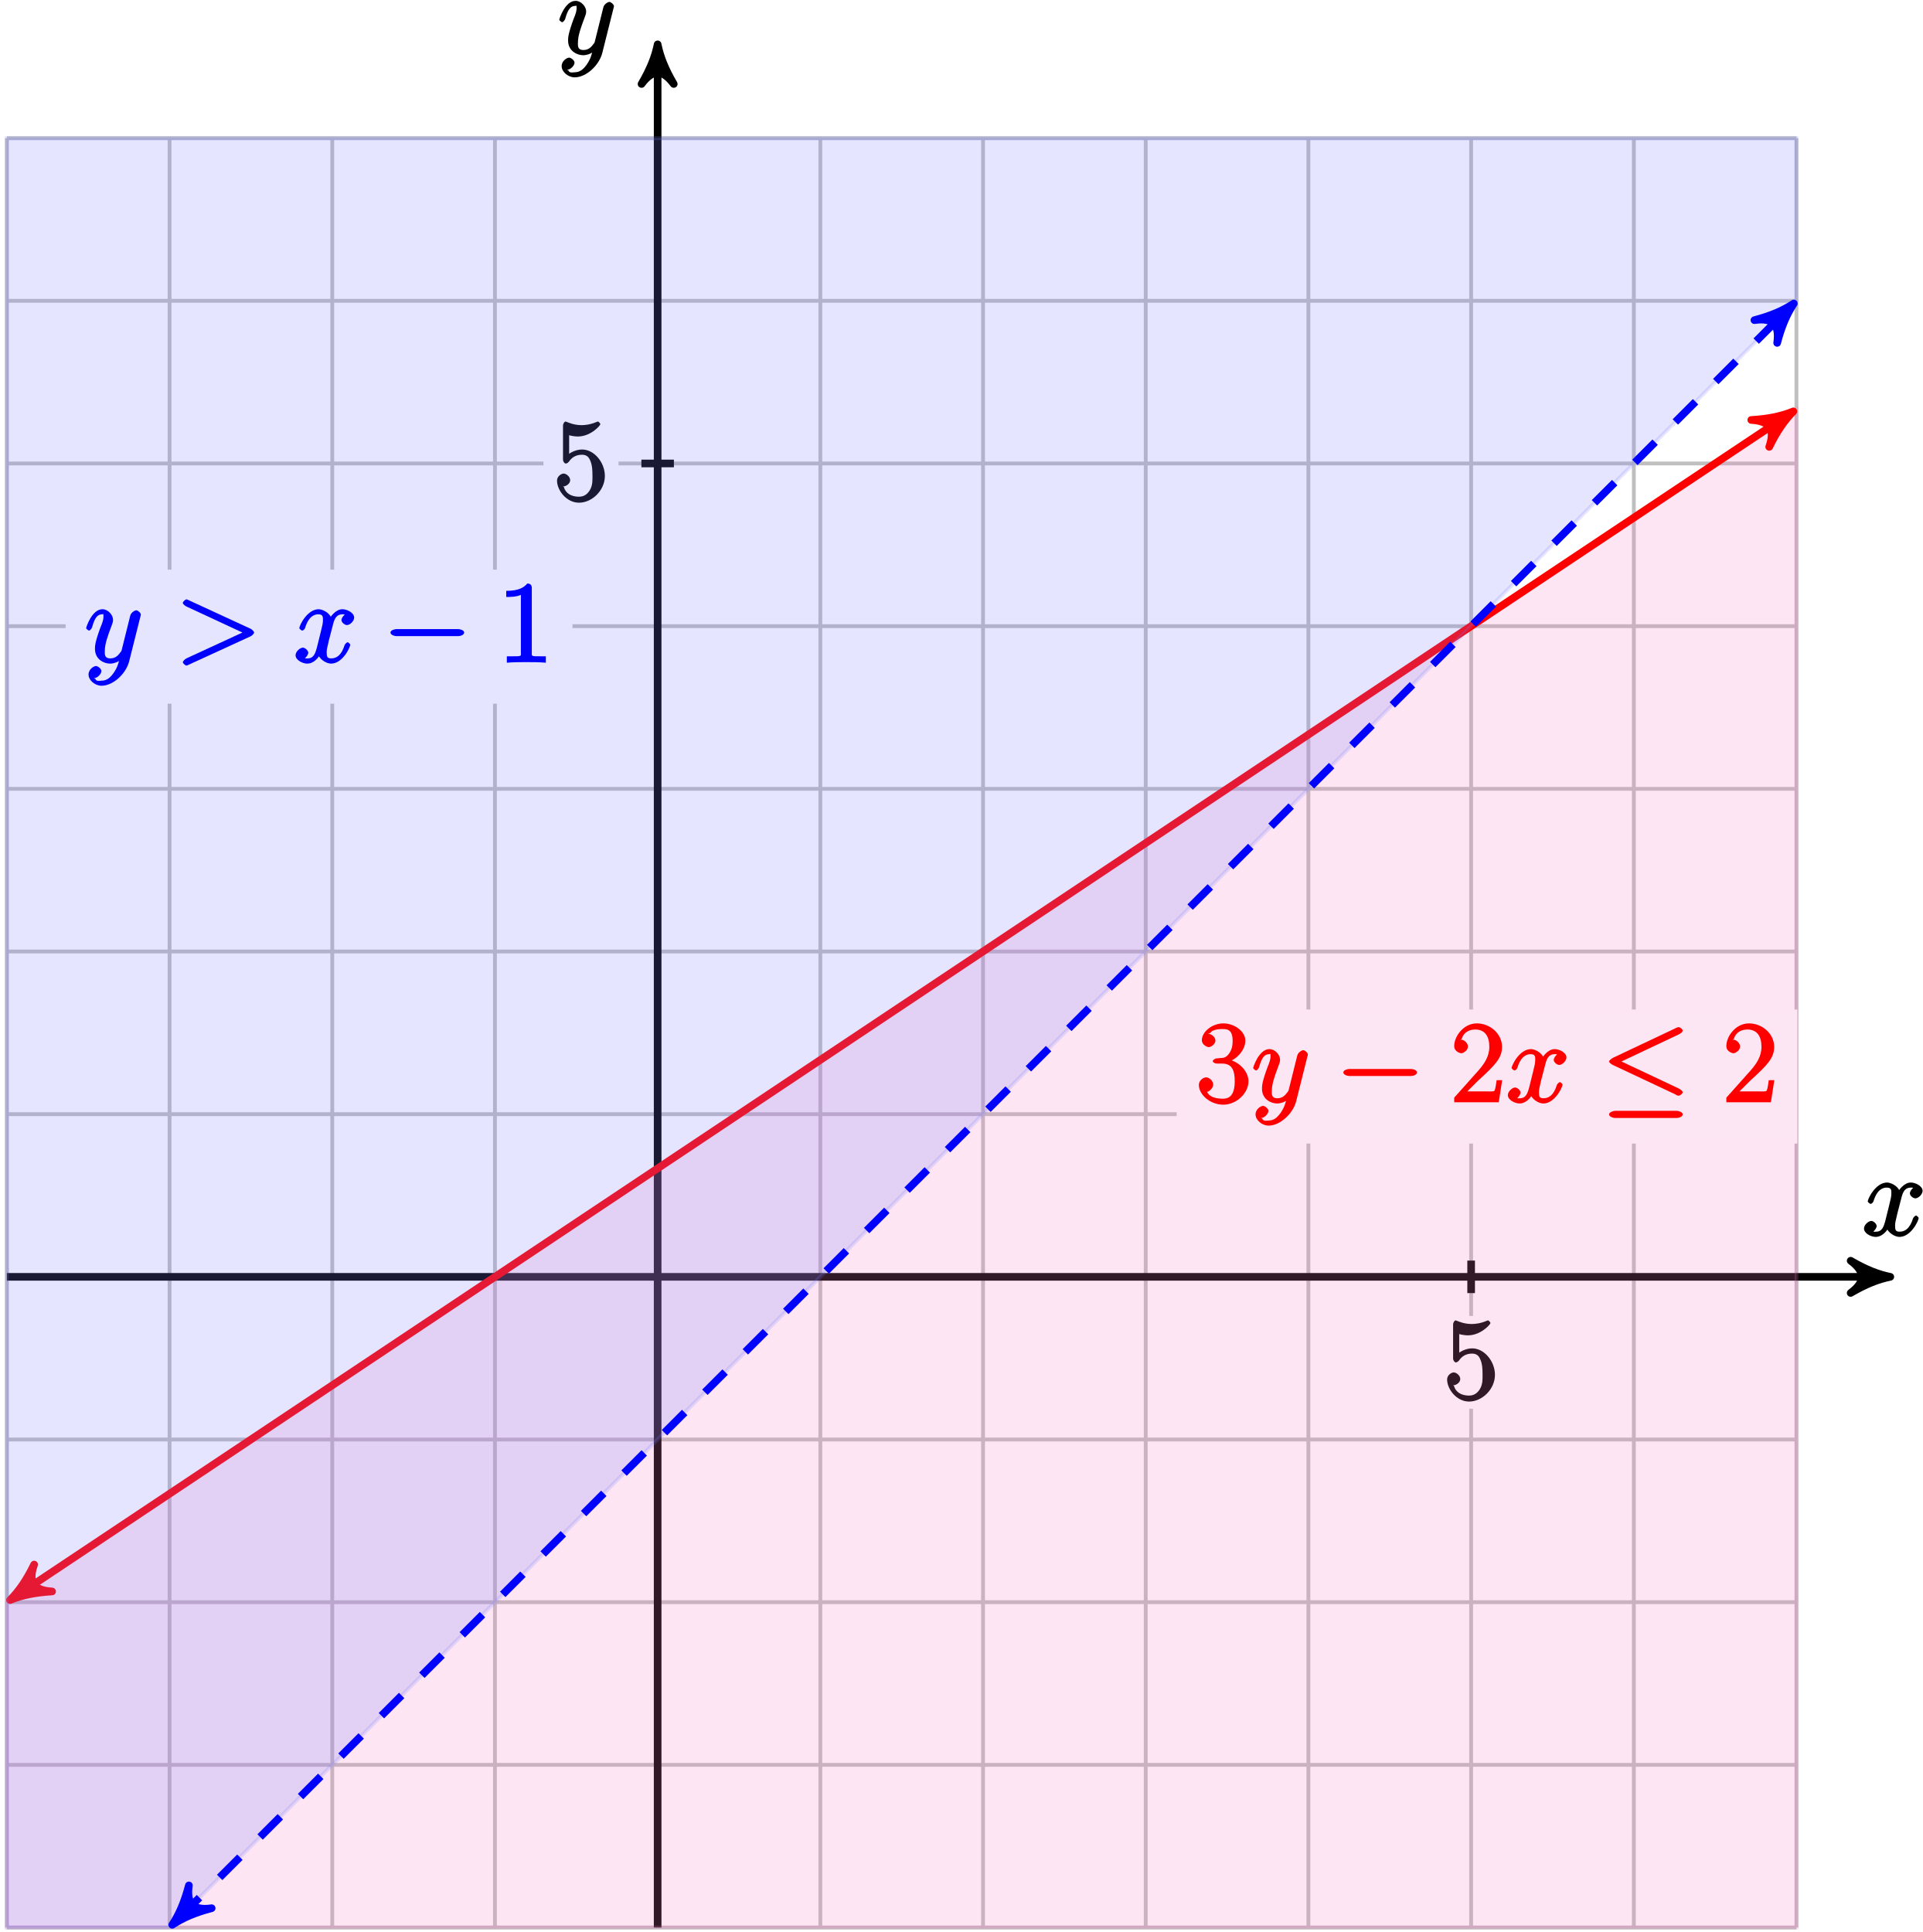
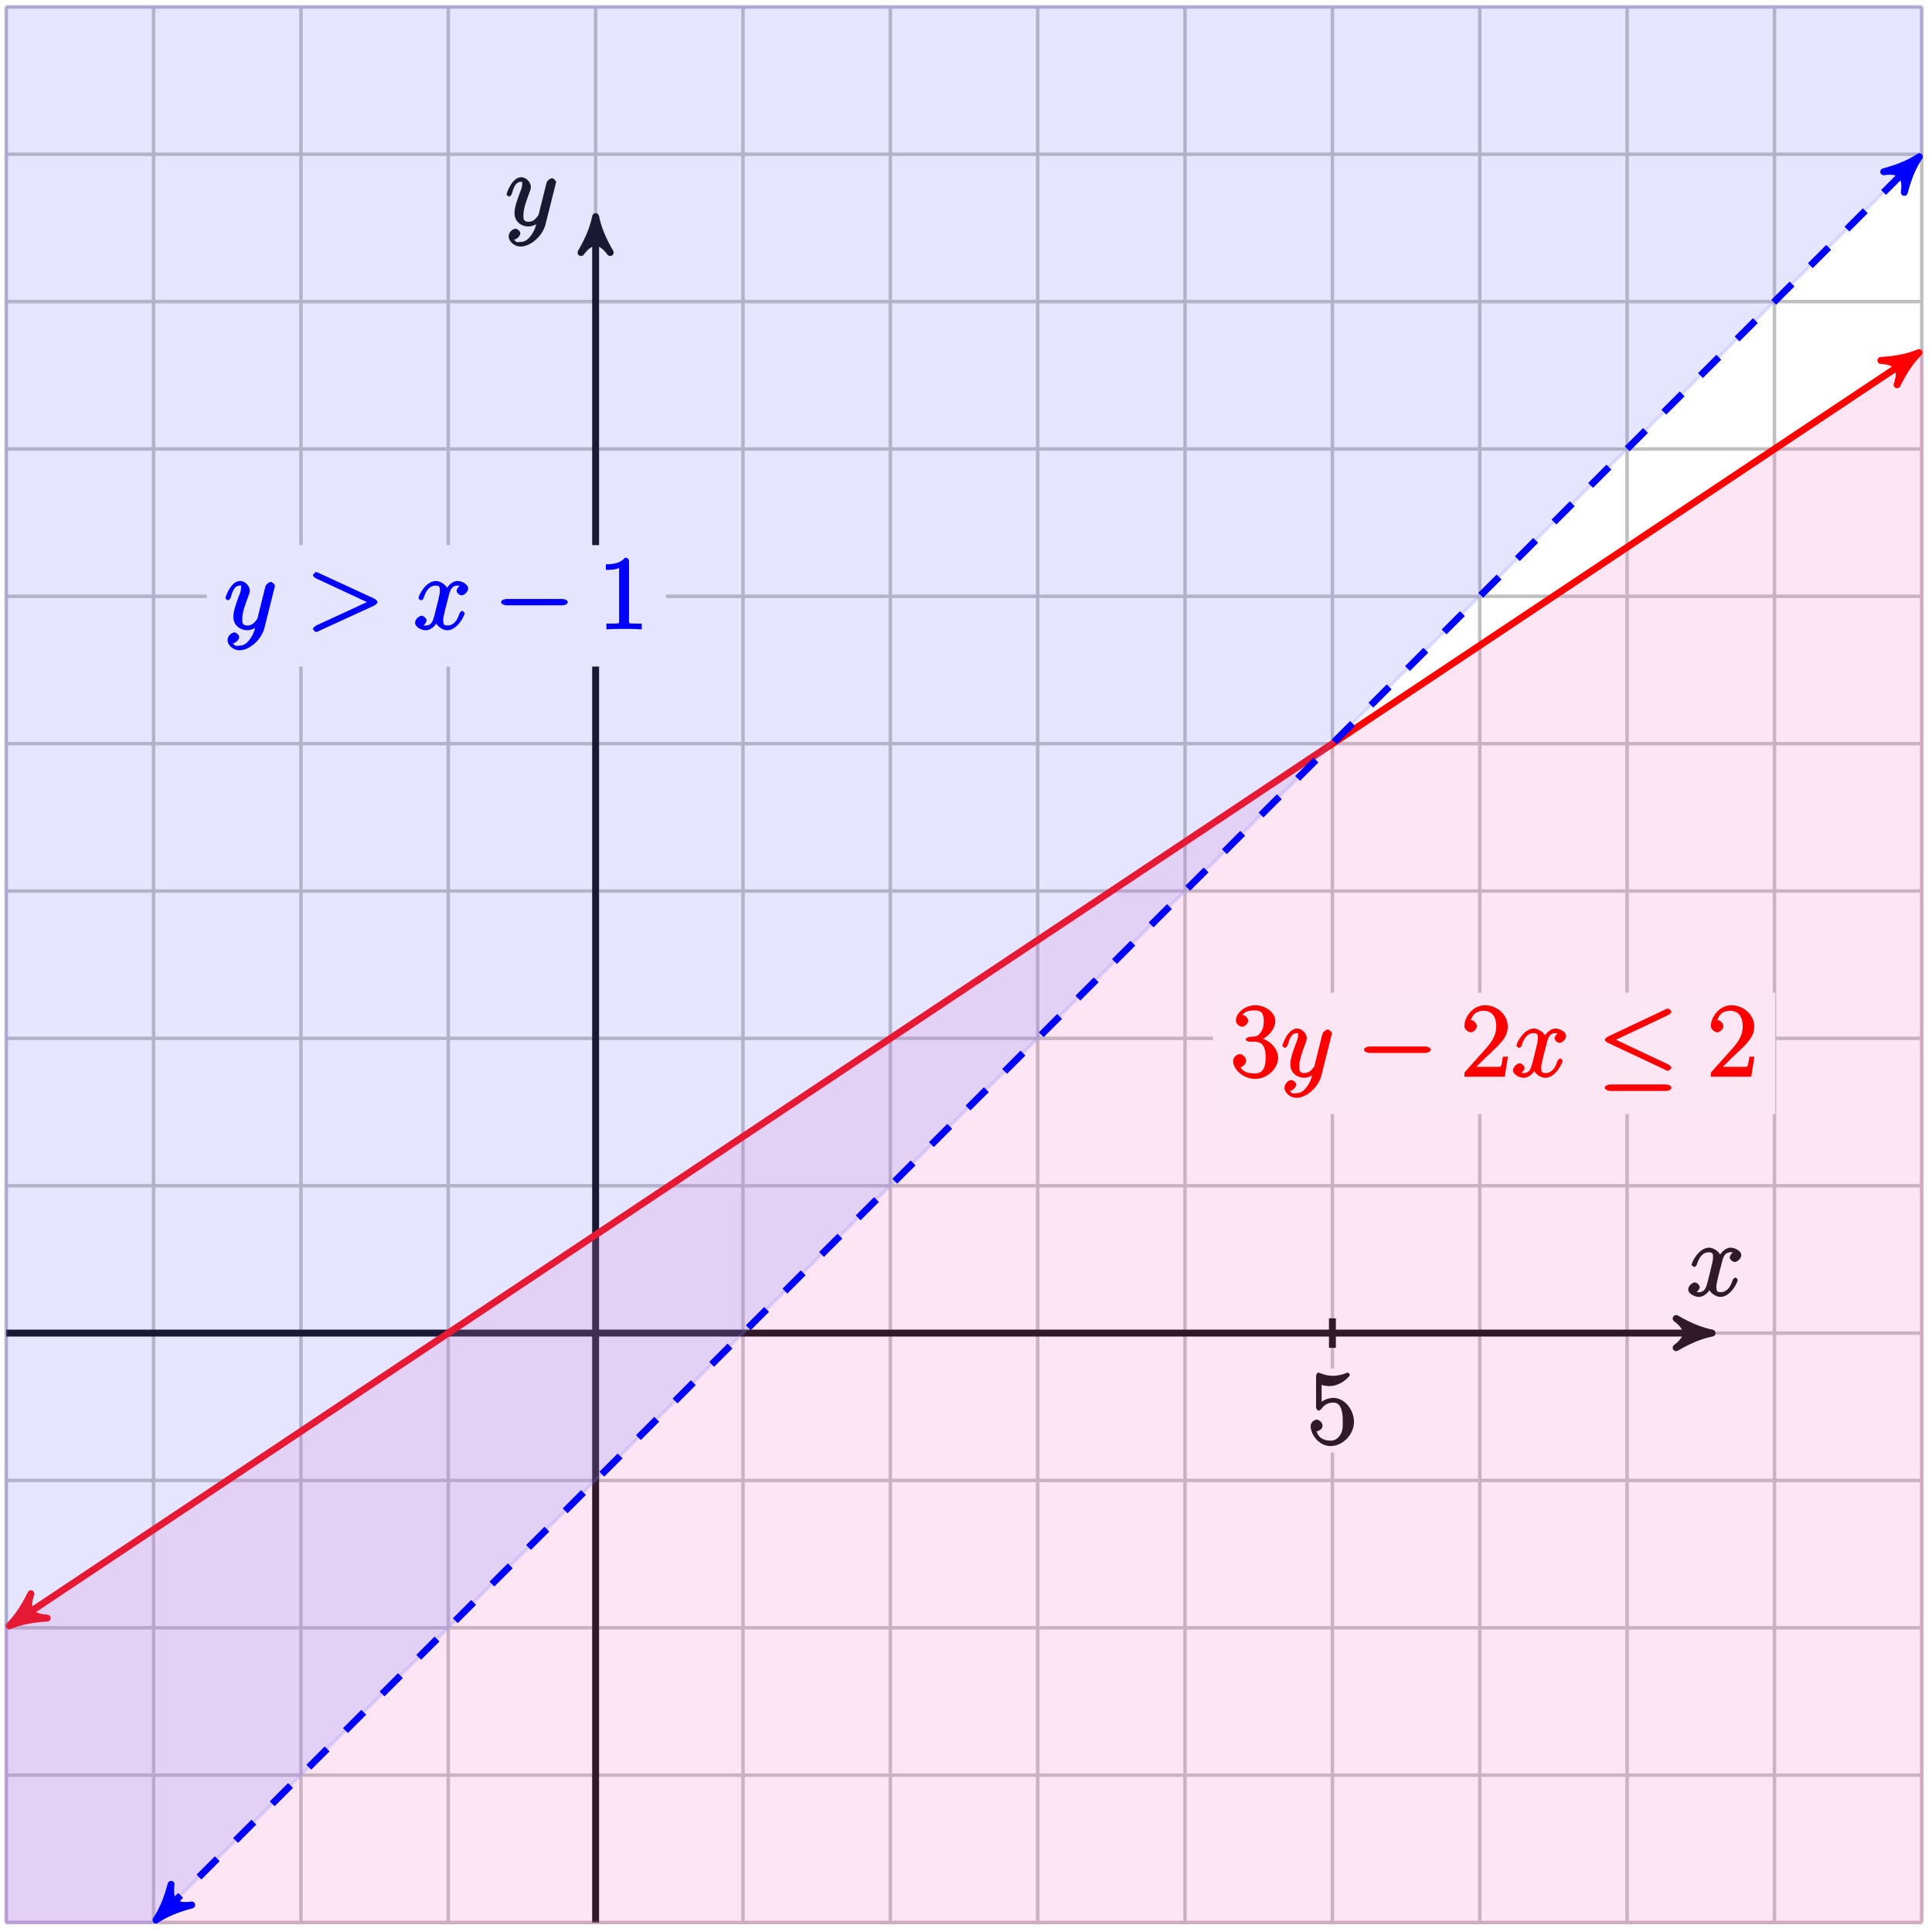
- <svg xmlns="http://www.w3.org/2000/svg" xmlns:xlink="http://www.w3.org/1999/xlink" width="201pt" height="202pt" viewBox="0 0 201 202" version="1.1">
+ <svg xmlns="http://www.w3.org/2000/svg" xmlns:xlink="http://www.w3.org/1999/xlink" width="223pt" height="223pt" viewBox="0 0 223 223" version="1.1">
  <defs>
    <g>
      <symbol overflow="visible" id="glyph0-0">
        <path style="stroke:none;" d="" />
      </symbol>
      <symbol overflow="visible" id="glyph0-1">
        <path style="stroke:none;" d="M 5.672 -5.172 C 5.281 -5.109 4.969 -4.656 4.969 -4.438 C 4.969 -4.141 5.359 -3.906 5.531 -3.906 C 5.891 -3.906 6.297 -4.359 6.297 -4.688 C 6.297 -5.188 5.562 -5.562 5.062 -5.562 C 4.344 -5.562 3.766 -4.703 3.656 -4.469 L 3.984 -4.469 C 3.703 -5.359 2.812 -5.562 2.594 -5.562 C 1.375 -5.562 0.562 -3.844 0.562 -3.578 C 0.562 -3.531 0.781 -3.328 0.859 -3.328 C 0.953 -3.328 1.094 -3.438 1.156 -3.578 C 1.562 -4.922 2.219 -5.031 2.562 -5.031 C 3.094 -5.031 3.031 -4.672 3.031 -4.391 C 3.031 -4.125 2.969 -3.844 2.828 -3.281 L 2.422 -1.641 C 2.234 -0.922 2.062 -0.422 1.422 -0.422 C 1.359 -0.422 1.172 -0.375 0.922 -0.531 L 0.812 -0.281 C 1.25 -0.359 1.5 -0.859 1.5 -1 C 1.5 -1.25 1.156 -1.547 0.938 -1.547 C 0.641 -1.547 0.172 -1.141 0.172 -0.75 C 0.172 -0.25 0.891 0.125 1.406 0.125 C 1.984 0.125 2.5 -0.375 2.75 -0.859 L 2.469 -0.969 C 2.672 -0.266 3.438 0.125 3.875 0.125 C 5.094 0.125 5.891 -1.594 5.891 -1.859 C 5.891 -1.906 5.688 -2.109 5.625 -2.109 C 5.516 -2.109 5.328 -1.906 5.297 -1.812 C 4.969 -0.75 4.453 -0.422 3.906 -0.422 C 3.484 -0.422 3.422 -0.578 3.422 -1.062 C 3.422 -1.328 3.469 -1.516 3.656 -2.312 L 4.078 -3.938 C 4.25 -4.656 4.5 -5.031 5.062 -5.031 C 5.078 -5.031 5.297 -5.062 5.547 -4.906 Z M 5.672 -5.172 " />
      </symbol>
      <symbol overflow="visible" id="glyph0-2">
        <path style="stroke:none;" d="M 3.031 1.094 C 2.703 1.547 2.359 1.906 1.766 1.906 C 1.625 1.906 1.203 2.031 1.109 1.703 C 0.906 1.641 0.969 1.641 0.984 1.641 C 1.344 1.641 1.75 1.188 1.75 0.906 C 1.75 0.641 1.359 0.375 1.188 0.375 C 0.984 0.375 0.406 0.688 0.406 1.266 C 0.406 1.875 1.094 2.438 1.766 2.438 C 2.969 2.438 4.328 1.188 4.656 -0.125 L 5.828 -4.797 C 5.844 -4.859 5.875 -4.922 5.875 -5 C 5.875 -5.172 5.562 -5.453 5.391 -5.453 C 5.281 -5.453 4.859 -5.25 4.766 -4.891 L 3.891 -1.375 C 3.828 -1.156 3.875 -1.25 3.781 -1.109 C 3.531 -0.781 3.266 -0.422 2.688 -0.422 C 2.016 -0.422 2.109 -0.922 2.109 -1.25 C 2.109 -1.922 2.438 -2.844 2.766 -3.703 C 2.891 -4.047 2.969 -4.219 2.969 -4.453 C 2.969 -4.953 2.453 -5.562 1.859 -5.562 C 0.766 -5.562 0.156 -3.688 0.156 -3.578 C 0.156 -3.531 0.375 -3.328 0.453 -3.328 C 0.562 -3.328 0.734 -3.531 0.781 -3.688 C 1.062 -4.703 1.359 -5.031 1.828 -5.031 C 1.938 -5.031 1.969 -5.172 1.969 -4.781 C 1.969 -4.469 1.844 -4.125 1.656 -3.672 C 1.078 -2.109 1.078 -1.703 1.078 -1.422 C 1.078 -0.281 2.062 0.125 2.656 0.125 C 3 0.125 3.531 -0.031 3.844 -0.344 L 3.688 -0.516 C 3.516 0.141 3.438 0.5 3.031 1.094 Z M 3.031 1.094 " />
      </symbol>
      <symbol overflow="visible" id="glyph0-3">
        <path style="stroke:none;" d="M 7.875 -2.719 C 8.109 -2.828 8.266 -3.047 8.266 -3.125 C 8.266 -3.203 8.094 -3.438 7.875 -3.531 L 1.406 -6.516 C 1.25 -6.594 1.234 -6.594 1.203 -6.594 C 1.062 -6.594 0.812 -6.328 0.812 -6.234 C 0.812 -6.078 1.078 -5.891 1.234 -5.828 L 7.047 -3.125 L 1.219 -0.438 C 0.984 -0.328 0.812 -0.094 0.812 -0.031 C 0.812 0.078 1.062 0.328 1.203 0.328 C 1.234 0.328 1.25 0.328 1.406 0.25 Z M 7.875 -2.719 " />
      </symbol>
      <symbol overflow="visible" id="glyph1-0">
        <path style="stroke:none;" d="" />
      </symbol>
      <symbol overflow="visible" id="glyph1-1">
        <path style="stroke:none;" d="M 1.531 -6.844 C 2.047 -6.688 2.469 -6.672 2.594 -6.672 C 3.938 -6.672 4.953 -7.812 4.953 -7.969 C 4.953 -8.016 4.781 -8.234 4.703 -8.234 C 4.688 -8.234 4.656 -8.234 4.547 -8.188 C 3.891 -7.906 3.312 -7.859 3 -7.859 C 2.219 -7.859 1.656 -8.109 1.422 -8.203 C 1.344 -8.234 1.312 -8.234 1.297 -8.234 C 1.203 -8.234 1.047 -8.016 1.047 -7.812 L 1.047 -4.266 C 1.047 -4.047 1.203 -3.844 1.344 -3.844 C 1.406 -3.844 1.531 -3.891 1.656 -4.031 C 1.984 -4.516 2.438 -4.766 3.031 -4.766 C 3.672 -4.766 3.812 -4.328 3.906 -4.125 C 4.109 -3.656 4.125 -3.078 4.125 -2.625 C 4.125 -2.156 4.172 -1.594 3.844 -1.047 C 3.578 -0.625 3.234 -0.375 2.703 -0.375 C 1.906 -0.375 1.297 -0.75 1.141 -1.391 C 0.984 -1.453 1.047 -1.453 1.109 -1.453 C 1.312 -1.453 1.797 -1.703 1.797 -2.109 C 1.797 -2.453 1.406 -2.797 1.109 -2.797 C 0.891 -2.797 0.422 -2.531 0.422 -2.062 C 0.422 -1.047 1.406 0.25 2.719 0.25 C 4.078 0.25 5.422 -1.031 5.422 -2.547 C 5.422 -3.969 4.297 -5.312 3.047 -5.312 C 2.359 -5.312 1.719 -4.953 1.406 -4.625 L 1.688 -4.516 L 1.688 -6.797 Z M 1.531 -6.844 " />
      </symbol>
      <symbol overflow="visible" id="glyph1-2">
        <path style="stroke:none;" d="M 2.203 -4.594 C 2 -4.578 1.781 -4.406 1.781 -4.297 C 1.781 -4.188 2.016 -4.047 2.219 -4.047 L 2.766 -4.047 C 3.797 -4.047 4.078 -3.344 4.078 -2.203 C 4.078 -0.641 3.438 -0.375 2.844 -0.375 C 2.266 -0.375 1.453 -0.484 1.188 -1.094 C 1.328 -1.078 1.828 -1.438 1.828 -1.859 C 1.828 -2.219 1.422 -2.609 1.094 -2.609 C 0.797 -2.609 0.328 -2.281 0.328 -1.828 C 0.328 -0.766 1.547 0.25 2.875 0.25 C 4.297 0.25 5.516 -0.984 5.516 -2.188 C 5.516 -3.281 4.469 -4.297 3.328 -4.5 L 3.328 -4.203 C 4.359 -4.5 5.188 -5.516 5.188 -6.453 C 5.188 -7.406 4.047 -8.25 2.891 -8.25 C 1.703 -8.25 0.641 -7.359 0.641 -6.484 C 0.641 -6.016 1.188 -5.766 1.359 -5.766 C 1.609 -5.766 2.062 -6.094 2.062 -6.453 C 2.062 -6.844 1.609 -7.156 1.344 -7.156 C 1.281 -7.156 1.25 -7.156 1.531 -7.25 C 1.781 -7.703 2.797 -7.656 2.859 -7.656 C 3.25 -7.656 3.859 -7.625 3.859 -6.453 C 3.859 -6.234 3.875 -5.672 3.531 -5.156 C 3.172 -4.625 2.875 -4.641 2.562 -4.625 Z M 2.203 -4.594 " />
      </symbol>
      <symbol overflow="visible" id="glyph1-3">
        <path style="stroke:none;" d="M 5.266 -2.312 L 4.859 -2.312 C 4.797 -1.953 4.75 -1.406 4.625 -1.203 C 4.547 -1.094 3.984 -1.141 3.625 -1.141 L 1.406 -1.141 L 1.516 -0.891 C 1.844 -1.156 2.562 -1.922 2.875 -2.219 C 4.703 -3.891 5.422 -4.609 5.422 -5.797 C 5.422 -7.172 4.172 -8.25 2.781 -8.25 C 1.406 -8.25 0.422 -6.906 0.422 -5.875 C 0.422 -5.266 1.109 -5.125 1.141 -5.125 C 1.406 -5.125 1.859 -5.453 1.859 -5.828 C 1.859 -6.172 1.484 -6.547 1.141 -6.547 C 1.047 -6.547 1.016 -6.547 1.203 -6.609 C 1.359 -7.203 1.859 -7.609 2.625 -7.609 C 3.641 -7.609 4.094 -6.891 4.094 -5.797 C 4.094 -4.781 3.562 -4 2.875 -3.234 L 0.422 -0.484 L 0.422 0 L 5.078 0 L 5.438 -2.312 Z M 5.266 -2.312 " />
      </symbol>
      <symbol overflow="visible" id="glyph1-4">
        <path style="stroke:none;" d="M 3.594 -7.812 C 3.594 -8.078 3.438 -8.25 3.125 -8.25 C 2.797 -7.875 2.312 -7.484 0.922 -7.484 L 0.922 -6.844 C 1.359 -6.844 1.953 -6.844 2.453 -7.062 L 2.453 -1.062 C 2.453 -0.641 2.578 -0.641 1.531 -0.641 L 0.984 -0.641 L 0.984 0.031 C 1.484 -0.031 2.641 -0.031 3.031 -0.031 C 3.438 -0.031 4.578 -0.031 5.062 0.031 L 5.062 -0.641 L 4.531 -0.641 C 3.484 -0.641 3.594 -0.641 3.594 -1.062 Z M 3.594 -7.812 " />
      </symbol>
      <symbol overflow="visible" id="glyph2-0">
        <path style="stroke:none;" d="" />
      </symbol>
      <symbol overflow="visible" id="glyph2-1">
        <path style="stroke:none;" d="M 7.875 -2.75 C 8.078 -2.75 8.484 -2.875 8.484 -3.125 C 8.484 -3.359 8.078 -3.484 7.875 -3.484 L 1.406 -3.484 C 1.203 -3.484 0.781 -3.359 0.781 -3.125 C 0.781 -2.875 1.203 -2.75 1.406 -2.75 Z M 7.875 -2.75 " />
      </symbol>
      <symbol overflow="visible" id="glyph2-2">
        <path style="stroke:none;" d="M 8.062 -7.094 C 8.203 -7.156 8.484 -7.344 8.484 -7.5 C 8.484 -7.625 8.203 -7.859 8.062 -7.859 C 8 -7.859 7.75 -7.781 7.703 -7.75 L 7.844 -7.797 L 1.234 -4.672 C 1.031 -4.578 0.781 -4.359 0.781 -4.266 C 0.781 -4.156 1.062 -3.938 1.234 -3.875 L 7.844 -0.766 L 7.703 -0.797 C 7.859 -0.719 8.016 -0.688 8.062 -0.688 C 8.188 -0.688 8.484 -0.922 8.484 -1.047 C 8.484 -1.156 8.25 -1.359 8.047 -1.453 L 2.078 -4.266 Z M 7.875 1.641 C 8.078 1.641 8.484 1.5 8.484 1.266 C 8.484 1.031 8.047 0.891 7.859 0.891 L 1.422 0.891 C 1.25 0.891 0.781 1.031 0.781 1.266 C 0.781 1.5 1.203 1.641 1.406 1.641 Z M 7.875 1.641 " />
      </symbol>
    </g>
  </defs>
  <g id="surface1">
-     <path style="fill:none;stroke-width:0.399;stroke-linecap:butt;stroke-linejoin:miter;stroke:rgb(75%,75%,75%);stroke-opacity:1;stroke-miterlimit:10;" d="M -68.031 -68.031 L 119.059 -68.031 M -68.031 -51.023 L 119.059 -51.023 M -68.031 -34.016 L 119.059 -34.016 M -68.031 -17.008 L 119.059 -17.008 M -68.031 0 L 119.059 0 M -68.031 17.008 L 119.059 17.008 M -68.031 34.016 L 119.059 34.016 M -68.031 51.023 L 119.059 51.023 M -68.031 68.031 L 119.059 68.031 M -68.031 85.043 L 119.059 85.043 M -68.031 102.051 L 119.059 102.051 M -68.031 119.051 L 119.059 119.051 M -68.031 -68.031 L -68.031 119.059 M -51.023 -68.031 L -51.023 119.059 M -34.016 -68.031 L -34.016 119.059 M -17.008 -68.031 L -17.008 119.059 M 0 -68.031 L 0 119.059 M 17.008 -68.031 L 17.008 119.059 M 34.016 -68.031 L 34.016 119.059 M 51.023 -68.031 L 51.023 119.059 M 68.031 -68.031 L 68.031 119.059 M 85.043 -68.031 L 85.043 119.059 M 102.051 -68.031 L 102.051 119.059 M 119.051 -68.031 L 119.051 119.059 " transform="matrix(1,0,0,-1,68.75,133.5)" />
-     <path style="fill:none;stroke-width:0.797;stroke-linecap:butt;stroke-linejoin:miter;stroke:rgb(0%,0%,0%);stroke-opacity:1;stroke-miterlimit:10;" d="M -68.031 0 L 127.828 0 " transform="matrix(1,0,0,-1,68.75,133.5)" />
-     <path style="fill-rule:nonzero;fill:rgb(0%,0%,0%);fill-opacity:1;stroke-width:0.797;stroke-linecap:butt;stroke-linejoin:round;stroke:rgb(0%,0%,0%);stroke-opacity:1;stroke-miterlimit:10;" d="M 1.035 0 C -0.258 0.258 -1.555 0.777 -3.11 1.684 C -1.555 0.52 -1.555 -0.52 -3.11 -1.684 C -1.555 -0.777 -0.258 -0.258 1.035 0 Z M 1.035 0 " transform="matrix(1,0,0,-1,196.5782,133.5)" />
+     <path style="fill:none;stroke-width:0.399;stroke-linecap:butt;stroke-linejoin:miter;stroke:rgb(75%,75%,75%);stroke-opacity:1;stroke-miterlimit:10;" d="M -68.031 -68.032 L 153.074 -68.032 M -68.031 -51.025 L 153.074 -51.025 M -68.031 -34.017 L 153.074 -34.017 M -68.031 -17.009 L 153.074 -17.009 M -68.031 -0.001 L 153.074 -0.001 M -68.031 17.007 L 153.074 17.007 M -68.031 34.018 L 153.074 34.018 M -68.031 51.026 L 153.074 51.026 M -68.031 68.034 L 153.074 68.034 M -68.031 85.042 L 153.074 85.042 M -68.031 102.05 L 153.074 102.05 M -68.031 119.058 L 153.074 119.058 M -68.031 136.065 L 153.074 136.065 M -68.031 153.069 L 153.074 153.069 M -68.031 -68.032 L -68.031 153.073 M -51.023 -68.032 L -51.023 153.073 M -34.016 -68.032 L -34.016 153.073 M -17.008 -68.032 L -17.008 153.073 M 0 -68.032 L 0 153.073 M 17.008 -68.032 L 17.008 153.073 M 34.016 -68.032 L 34.016 153.073 M 51.023 -68.032 L 51.023 153.073 M 68.031 -68.032 L 68.031 153.073 M 85.043 -68.032 L 85.043 153.073 M 102.051 -68.032 L 102.051 153.073 M 119.059 -68.032 L 119.059 153.073 M 136.066 -68.032 L 136.066 153.073 M 153.066 -68.032 L 153.066 153.073 " transform="matrix(1,0,0,-1,68.75,153.87)" />
+     <path style="fill:none;stroke-width:0.797;stroke-linecap:butt;stroke-linejoin:miter;stroke:rgb(0%,0%,0%);stroke-opacity:1;stroke-miterlimit:10;" d="M -68.031 -0.001 L 127.828 -0.001 " transform="matrix(1,0,0,-1,68.75,153.87)" />
+     <path style="fill-rule:nonzero;fill:rgb(0%,0%,0%);fill-opacity:1;stroke-width:0.797;stroke-linecap:butt;stroke-linejoin:round;stroke:rgb(0%,0%,0%);stroke-opacity:1;stroke-miterlimit:10;" d="M 1.035 -0.001 C -0.258 0.261 -1.555 0.776 -3.11 1.683 C -1.555 0.518 -1.555 -0.517 -3.11 -1.685 C -1.555 -0.778 -0.258 -0.259 1.035 -0.001 Z M 1.035 -0.001 " transform="matrix(1,0,0,-1,196.5782,153.87)" />
    <g style="fill:rgb(0%,0%,0%);fill-opacity:1;">
-       <use xlink:href="#glyph0-1" x="194.69" y="129.2" />
+       <use xlink:href="#glyph0-1" x="194.69" y="149.57" />
    </g>
-     <path style="fill:none;stroke-width:0.797;stroke-linecap:butt;stroke-linejoin:miter;stroke:rgb(0%,0%,0%);stroke-opacity:1;stroke-miterlimit:10;" d="M 0 -68.031 L 0 127.828 " transform="matrix(1,0,0,-1,68.75,133.5)" />
-     <path style="fill-rule:nonzero;fill:rgb(0%,0%,0%);fill-opacity:1;stroke-width:0.797;stroke-linecap:butt;stroke-linejoin:round;stroke:rgb(0%,0%,0%);stroke-opacity:1;stroke-miterlimit:10;" d="M 1.035 0 C -0.258 0.258 -1.555 0.777 -3.11 1.684 C -1.555 0.52 -1.555 -0.52 -3.11 -1.684 C -1.555 -0.777 -0.258 -0.258 1.035 0 Z M 1.035 0 " transform="matrix(0,-1,-1,0,68.75,5.67175)" />
+     <path style="fill:none;stroke-width:0.797;stroke-linecap:butt;stroke-linejoin:miter;stroke:rgb(0%,0%,0%);stroke-opacity:1;stroke-miterlimit:10;" d="M 0 -68.032 L 0 127.827 " transform="matrix(1,0,0,-1,68.75,153.87)" />
+     <path style="fill-rule:nonzero;fill:rgb(0%,0%,0%);fill-opacity:1;stroke-width:0.797;stroke-linecap:butt;stroke-linejoin:round;stroke:rgb(0%,0%,0%);stroke-opacity:1;stroke-miterlimit:10;" d="M 1.038 0 C -0.259 0.258 -1.556 0.777 -3.107 1.684 C -1.556 0.52 -1.556 -0.52 -3.107 -1.684 C -1.556 -0.777 -0.259 -0.258 1.038 0 Z M 1.038 0 " transform="matrix(0,-1,-1,0,68.75,26.04175)" />
    <g style="fill:rgb(0%,0%,0%);fill-opacity:1;">
-       <use xlink:href="#glyph0-2" x="58.31" y="5.65" />
+       <use xlink:href="#glyph0-2" x="58.31" y="26.02" />
    </g>
-     <path style="fill:none;stroke-width:0.797;stroke-linecap:butt;stroke-linejoin:miter;stroke:rgb(0%,0%,0%);stroke-opacity:1;stroke-miterlimit:10;" d="M 85.043 1.699 L 85.043 -1.699 " transform="matrix(1,0,0,-1,68.75,133.5)" />
-     <path style=" stroke:none;fill-rule:nonzero;fill:rgb(100%,100%,100%);fill-opacity:1;" d="M 149.867 147.289 L 157.715 147.289 L 157.715 137.59 L 149.867 137.59 Z M 149.867 147.289 " />
+     <path style="fill:none;stroke-width:0.797;stroke-linecap:butt;stroke-linejoin:miter;stroke:rgb(0%,0%,0%);stroke-opacity:1;stroke-miterlimit:10;" d="M 85.043 1.702 L 85.043 -1.7 " transform="matrix(1,0,0,-1,68.75,153.87)" />
+     <path style=" stroke:none;fill-rule:nonzero;fill:rgb(100%,100%,100%);fill-opacity:1;" d="M 149.867 167.66 L 157.715 167.66 L 157.715 157.961 L 149.867 157.961 Z M 149.867 167.66 " />
    <g style="fill:rgb(0%,0%,0%);fill-opacity:1;">
-       <use xlink:href="#glyph1-1" x="150.86" y="146.29" />
+       <use xlink:href="#glyph1-1" x="150.86" y="166.66" />
    </g>
-     <path style="fill:none;stroke-width:0.797;stroke-linecap:butt;stroke-linejoin:miter;stroke:rgb(0%,0%,0%);stroke-opacity:1;stroke-miterlimit:10;" d="M 1.699 85.043 L -1.699 85.043 " transform="matrix(1,0,0,-1,68.75,133.5)" />
-     <path style=" stroke:none;fill-rule:nonzero;fill:rgb(100%,100%,100%);fill-opacity:1;" d="M 56.812 53.309 L 64.66 53.309 L 64.66 43.609 L 56.812 43.609 Z M 56.812 53.309 " />
+     <path style="fill:none;stroke-width:0.797;stroke-linecap:butt;stroke-linejoin:miter;stroke:rgb(0%,0%,0%);stroke-opacity:1;stroke-miterlimit:10;" d="M 1.699 85.042 L -1.699 85.042 " transform="matrix(1,0,0,-1,68.75,153.87)" />
+     <path style=" stroke:none;fill-rule:nonzero;fill:rgb(100%,100%,100%);fill-opacity:1;" d="M 56.812 73.676 L 64.66 73.676 L 64.66 63.98 L 56.812 63.98 Z M 56.812 73.676 " />
    <g style="fill:rgb(0%,0%,0%);fill-opacity:1;">
-       <use xlink:href="#glyph1-1" x="57.81" y="52.31" />
+       <use xlink:href="#glyph1-1" x="57.81" y="72.68" />
    </g>
-     <path style="fill-rule:nonzero;fill:rgb(96.274%,50%,77.449%);fill-opacity:0.2;stroke-width:0.399;stroke-linecap:butt;stroke-linejoin:miter;stroke:rgb(96.274%,50%,77.449%);stroke-opacity:0.2;stroke-miterlimit:10;" d="M -68.031 -34.016 L 119.059 90.711 L 119.059 -68.031 L -68.031 -68.031 Z M -68.031 -34.016 " transform="matrix(1,0,0,-1,68.75,133.5)" />
-     <path style="fill:none;stroke-width:0.797;stroke-linecap:butt;stroke-linejoin:miter;stroke:rgb(100%,0%,0%);stroke-opacity:1;stroke-miterlimit:10;" d="M -66.836 -33.219 L 117.859 89.914 " transform="matrix(1,0,0,-1,68.75,133.5)" />
-     <path style="fill-rule:nonzero;fill:rgb(100%,0%,0%);fill-opacity:1;stroke-width:0.797;stroke-linecap:butt;stroke-linejoin:round;stroke:rgb(100%,0%,0%);stroke-opacity:1;stroke-miterlimit:10;" d="M 1.034 -0.001 C -0.259 0.257 -1.554 0.779 -3.108 1.684 C -1.555 0.518 -1.553 -0.518 -3.108 -1.686 C -1.554 -0.779 -0.26 -0.257 1.034 -0.001 Z M 1.034 -0.001 " transform="matrix(-0.83461,0.55644,0.55644,0.83461,1.9143,166.7182)" />
-     <path style="fill-rule:nonzero;fill:rgb(100%,0%,0%);fill-opacity:1;stroke-width:0.797;stroke-linecap:butt;stroke-linejoin:round;stroke:rgb(100%,0%,0%);stroke-opacity:1;stroke-miterlimit:10;" d="M 1.037 -0.001 C -0.259 0.259 -1.553 0.775 -3.108 1.686 C -1.555 0.519 -1.555 -0.52 -3.108 -1.684 C -1.554 -0.778 -0.259 -0.26 1.037 -0.001 Z M 1.037 -0.001 " transform="matrix(0.83461,-0.55643,-0.55643,-0.83461,186.6105,43.58765)" />
-     <path style=" stroke:none;fill-rule:nonzero;fill:rgb(99.254%,90.001%,95.49%);fill-opacity:1;" d="M 123.008 119.566 L 187.895 119.566 L 187.895 105.551 L 123.008 105.551 Z M 123.008 119.566 " />
+     <path style="fill-rule:nonzero;fill:rgb(96.274%,50%,77.449%);fill-opacity:0.2;stroke-width:0.399;stroke-linecap:butt;stroke-linejoin:miter;stroke:rgb(96.274%,50%,77.449%);stroke-opacity:0.2;stroke-miterlimit:10;" d="M -68.031 -34.017 L 153.074 113.39 L 153.074 -68.032 L -68.031 -68.032 Z M -68.031 -34.017 " transform="matrix(1,0,0,-1,68.75,153.87)" />
+     <path style="fill:none;stroke-width:0.797;stroke-linecap:butt;stroke-linejoin:miter;stroke:rgb(100%,0%,0%);stroke-opacity:1;stroke-miterlimit:10;" d="M -66.836 -33.22 L 151.879 112.589 " transform="matrix(1,0,0,-1,68.75,153.87)" />
+     <path style="fill-rule:nonzero;fill:rgb(100%,0%,0%);fill-opacity:1;stroke-width:0.797;stroke-linecap:butt;stroke-linejoin:round;stroke:rgb(100%,0%,0%);stroke-opacity:1;stroke-miterlimit:10;" d="M 1.035 0 C -0.258 0.258 -1.555 0.777 -3.107 1.685 C -1.554 0.519 -1.552 -0.517 -3.107 -1.685 C -1.553 -0.779 -0.261 -0.259 1.035 0 Z M 1.035 0 " transform="matrix(-0.83461,0.5564,0.5564,0.83461,1.9143,187.0883)" />
+     <path style="fill-rule:nonzero;fill:rgb(100%,0%,0%);fill-opacity:1;stroke-width:0.797;stroke-linecap:butt;stroke-linejoin:round;stroke:rgb(100%,0%,0%);stroke-opacity:1;stroke-miterlimit:10;" d="M 1.037 0 C -0.259 0.26 -1.553 0.777 -3.107 1.682 C -1.552 0.519 -1.555 -0.518 -3.109 -1.683 C -1.554 -0.776 -0.259 -0.259 1.037 0 Z M 1.037 0 " transform="matrix(0.83461,-0.55643,-0.55643,-0.83461,220.627,41.28005)" />
+     <path style=" stroke:none;fill-rule:nonzero;fill:rgb(99.254%,90.001%,95.49%);fill-opacity:1;" d="M 140.016 128.598 L 204.902 128.598 L 204.902 114.582 L 140.016 114.582 Z M 140.016 128.598 " />
    <g style="fill:rgb(100%,0%,0%);fill-opacity:1;">
-       <use xlink:href="#glyph1-2" x="125" y="115.25" />
+       <use xlink:href="#glyph1-2" x="142.01" y="124.28" />
    </g>
    <g style="fill:rgb(100%,0%,0%);fill-opacity:1;">
-       <use xlink:href="#glyph0-2" x="130.85" y="115.25" />
+       <use xlink:href="#glyph0-2" x="147.86" y="124.28" />
    </g>
    <g style="fill:rgb(100%,0%,0%);fill-opacity:1;">
-       <use xlink:href="#glyph2-1" x="139.65" y="115.25" />
+       <use xlink:href="#glyph2-1" x="156.66" y="124.28" />
    </g>
    <g style="fill:rgb(100%,0%,0%);fill-opacity:1;">
-       <use xlink:href="#glyph1-3" x="151.6" y="115.25" />
+       <use xlink:href="#glyph1-3" x="168.61" y="124.28" />
    </g>
    <g style="fill:rgb(100%,0%,0%);fill-opacity:1;">
-       <use xlink:href="#glyph0-1" x="157.46" y="115.25" />
+       <use xlink:href="#glyph0-1" x="174.47" y="124.28" />
    </g>
    <g style="fill:rgb(100%,0%,0%);fill-opacity:1;">
-       <use xlink:href="#glyph2-2" x="167.43" y="115.25" />
+       <use xlink:href="#glyph2-2" x="184.44" y="124.28" />
    </g>
    <g style="fill:rgb(100%,0%,0%);fill-opacity:1;">
-       <use xlink:href="#glyph1-3" x="180.05" y="115.25" />
+       <use xlink:href="#glyph1-3" x="197.06" y="124.28" />
    </g>
-     <path style="fill-rule:nonzero;fill:rgb(50%,50%,100%);fill-opacity:0.2;stroke-width:0.399;stroke-linecap:butt;stroke-linejoin:miter;stroke:rgb(50%,50%,100%);stroke-opacity:0.2;stroke-miterlimit:10;" d="M -51.023 -68.031 L 119.059 102.051 L 119.059 119.059 L -68.031 119.059 L -68.031 -68.031 Z M -51.023 -68.031 " transform="matrix(1,0,0,-1,68.75,133.5)" />
-     <path style="fill:none;stroke-width:0.797;stroke-linecap:butt;stroke-linejoin:miter;stroke:rgb(0%,0%,100%);stroke-opacity:1;stroke-dasharray:2.989,2.989;stroke-miterlimit:10;" d="M -50.012 -67.02 L 118.043 101.035 " transform="matrix(1,0,0,-1,68.75,133.5)" />
-     <path style="fill-rule:nonzero;fill:rgb(0%,0%,100%);fill-opacity:1;stroke-width:0.797;stroke-linecap:butt;stroke-linejoin:round;stroke:rgb(0%,0%,100%);stroke-opacity:1;stroke-miterlimit:10;" d="M 1.035 -0 C -0.258 0.259 -1.553 0.776 -3.108 1.684 C -1.556 0.519 -1.553 -0.517 -3.108 -1.685 C -1.553 -0.777 -0.258 -0.26 1.035 -0 Z M 1.035 -0 " transform="matrix(-0.70717,0.7071,0.7071,0.70717,18.73975,200.5186)" />
-     <path style="fill-rule:nonzero;fill:rgb(0%,0%,100%);fill-opacity:1;stroke-width:0.797;stroke-linecap:butt;stroke-linejoin:round;stroke:rgb(0%,0%,100%);stroke-opacity:1;stroke-miterlimit:10;" d="M 1.038 0 C -0.26 0.26 -1.555 0.776 -3.108 1.682 C -1.555 0.517 -1.552 -0.519 -3.108 -1.682 C -1.555 -0.776 -0.26 -0.259 1.038 0 Z M 1.038 0 " transform="matrix(0.70714,-0.7071,-0.7071,-0.70714,186.7933,32.46489)" />
-     <path style=" stroke:none;fill-rule:nonzero;fill:rgb(89.999%,89.999%,100%);fill-opacity:1;" d="M 6.863 73.574 L 59.848 73.574 L 59.848 59.559 L 6.863 59.559 Z M 6.863 73.574 " />
+     <path style="fill-rule:nonzero;fill:rgb(50%,50%,100%);fill-opacity:0.2;stroke-width:0.399;stroke-linecap:butt;stroke-linejoin:miter;stroke:rgb(50%,50%,100%);stroke-opacity:0.2;stroke-miterlimit:10;" d="M -51.023 -68.032 L 153.074 136.065 L 153.074 153.073 L -68.031 153.073 L -68.031 -68.032 Z M -51.023 -68.032 " transform="matrix(1,0,0,-1,68.75,153.87)" />
+     <path style="fill:none;stroke-width:0.797;stroke-linecap:butt;stroke-linejoin:miter;stroke:rgb(0%,0%,100%);stroke-opacity:1;stroke-dasharray:2.989,2.989;stroke-miterlimit:10;" d="M -50.012 -67.017 L 152.059 135.054 " transform="matrix(1,0,0,-1,68.75,153.87)" />
+     <path style="fill-rule:nonzero;fill:rgb(0%,0%,100%);fill-opacity:1;stroke-width:0.797;stroke-linecap:butt;stroke-linejoin:round;stroke:rgb(0%,0%,100%);stroke-opacity:1;stroke-miterlimit:10;" d="M 1.035 0 C -0.26 0.257 -1.553 0.777 -3.108 1.685 C -1.553 0.517 -1.555 -0.519 -3.108 -1.684 C -1.555 -0.778 -0.257 -0.259 1.035 0 Z M 1.035 0 " transform="matrix(-0.70709,0.7071,0.7071,0.70709,18.73964,220.8886)" />
+     <path style="fill-rule:nonzero;fill:rgb(0%,0%,100%);fill-opacity:1;stroke-width:0.797;stroke-linecap:butt;stroke-linejoin:round;stroke:rgb(0%,0%,100%);stroke-opacity:1;stroke-miterlimit:10;" d="M 1.036 -0 C -0.256 0.259 -1.555 0.778 -3.107 1.684 C -1.555 0.519 -1.555 -0.52 -3.11 -1.683 C -1.552 -0.777 -0.259 -0.257 1.036 -0 Z M 1.036 -0 " transform="matrix(0.70714,-0.7071,-0.7071,-0.70714,220.8099,18.81836)" />
+     <path style=" stroke:none;fill-rule:nonzero;fill:rgb(89.999%,89.999%,100%);fill-opacity:1;" d="M 23.871 76.934 L 76.855 76.934 L 76.855 62.922 L 23.871 62.922 Z M 23.871 76.934 " />
    <g style="fill:rgb(0%,0%,100%);fill-opacity:1;">
-       <use xlink:href="#glyph0-2" x="8.85" y="69.26" />
+       <use xlink:href="#glyph0-2" x="25.86" y="72.62" />
    </g>
    <g style="fill:rgb(0%,0%,100%);fill-opacity:1;">
-       <use xlink:href="#glyph0-3" x="18.299" y="69.26" />
+       <use xlink:href="#glyph0-3" x="35.309" y="72.62" />
    </g>
    <g style="fill:rgb(0%,0%,100%);fill-opacity:1;">
-       <use xlink:href="#glyph0-1" x="30.728" y="69.26" />
+       <use xlink:href="#glyph0-1" x="47.738" y="72.62" />
    </g>
    <g style="fill:rgb(0%,0%,100%);fill-opacity:1;">
-       <use xlink:href="#glyph2-1" x="40.04" y="69.26" />
+       <use xlink:href="#glyph2-1" x="57.05" y="72.62" />
    </g>
    <g style="fill:rgb(0%,0%,100%);fill-opacity:1;">
-       <use xlink:href="#glyph1-4" x="52" y="69.26" />
+       <use xlink:href="#glyph1-4" x="69.01" y="72.62" />
    </g>
  </g>
</svg>
